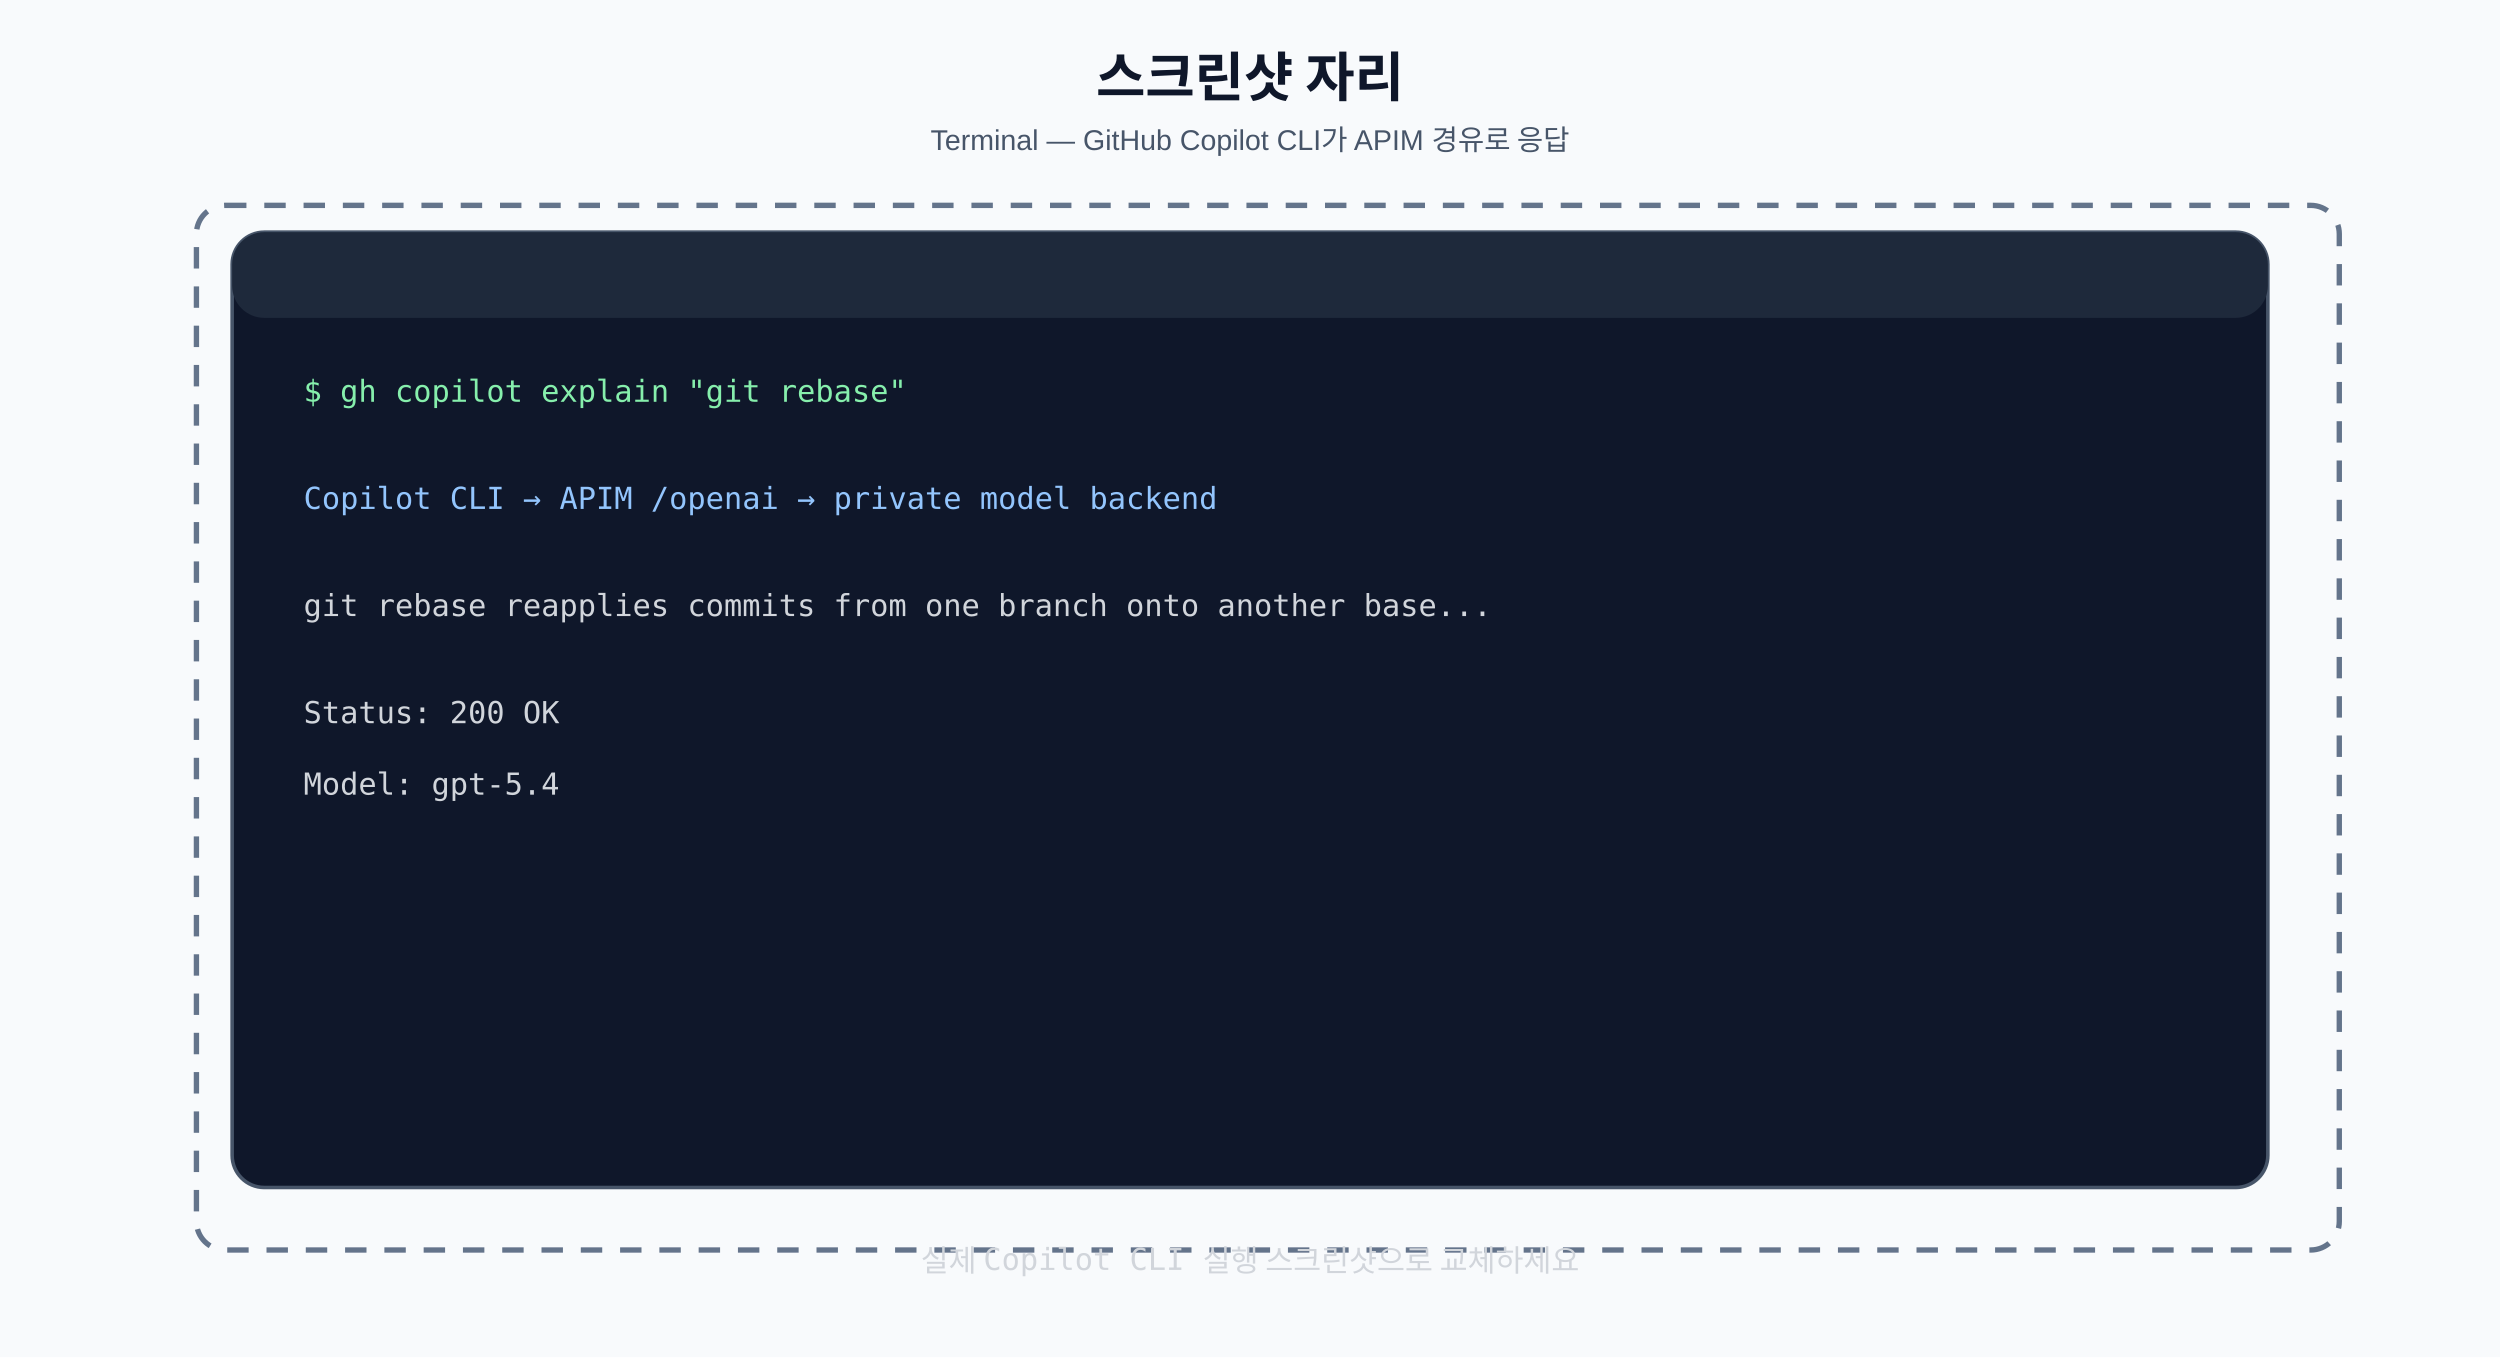
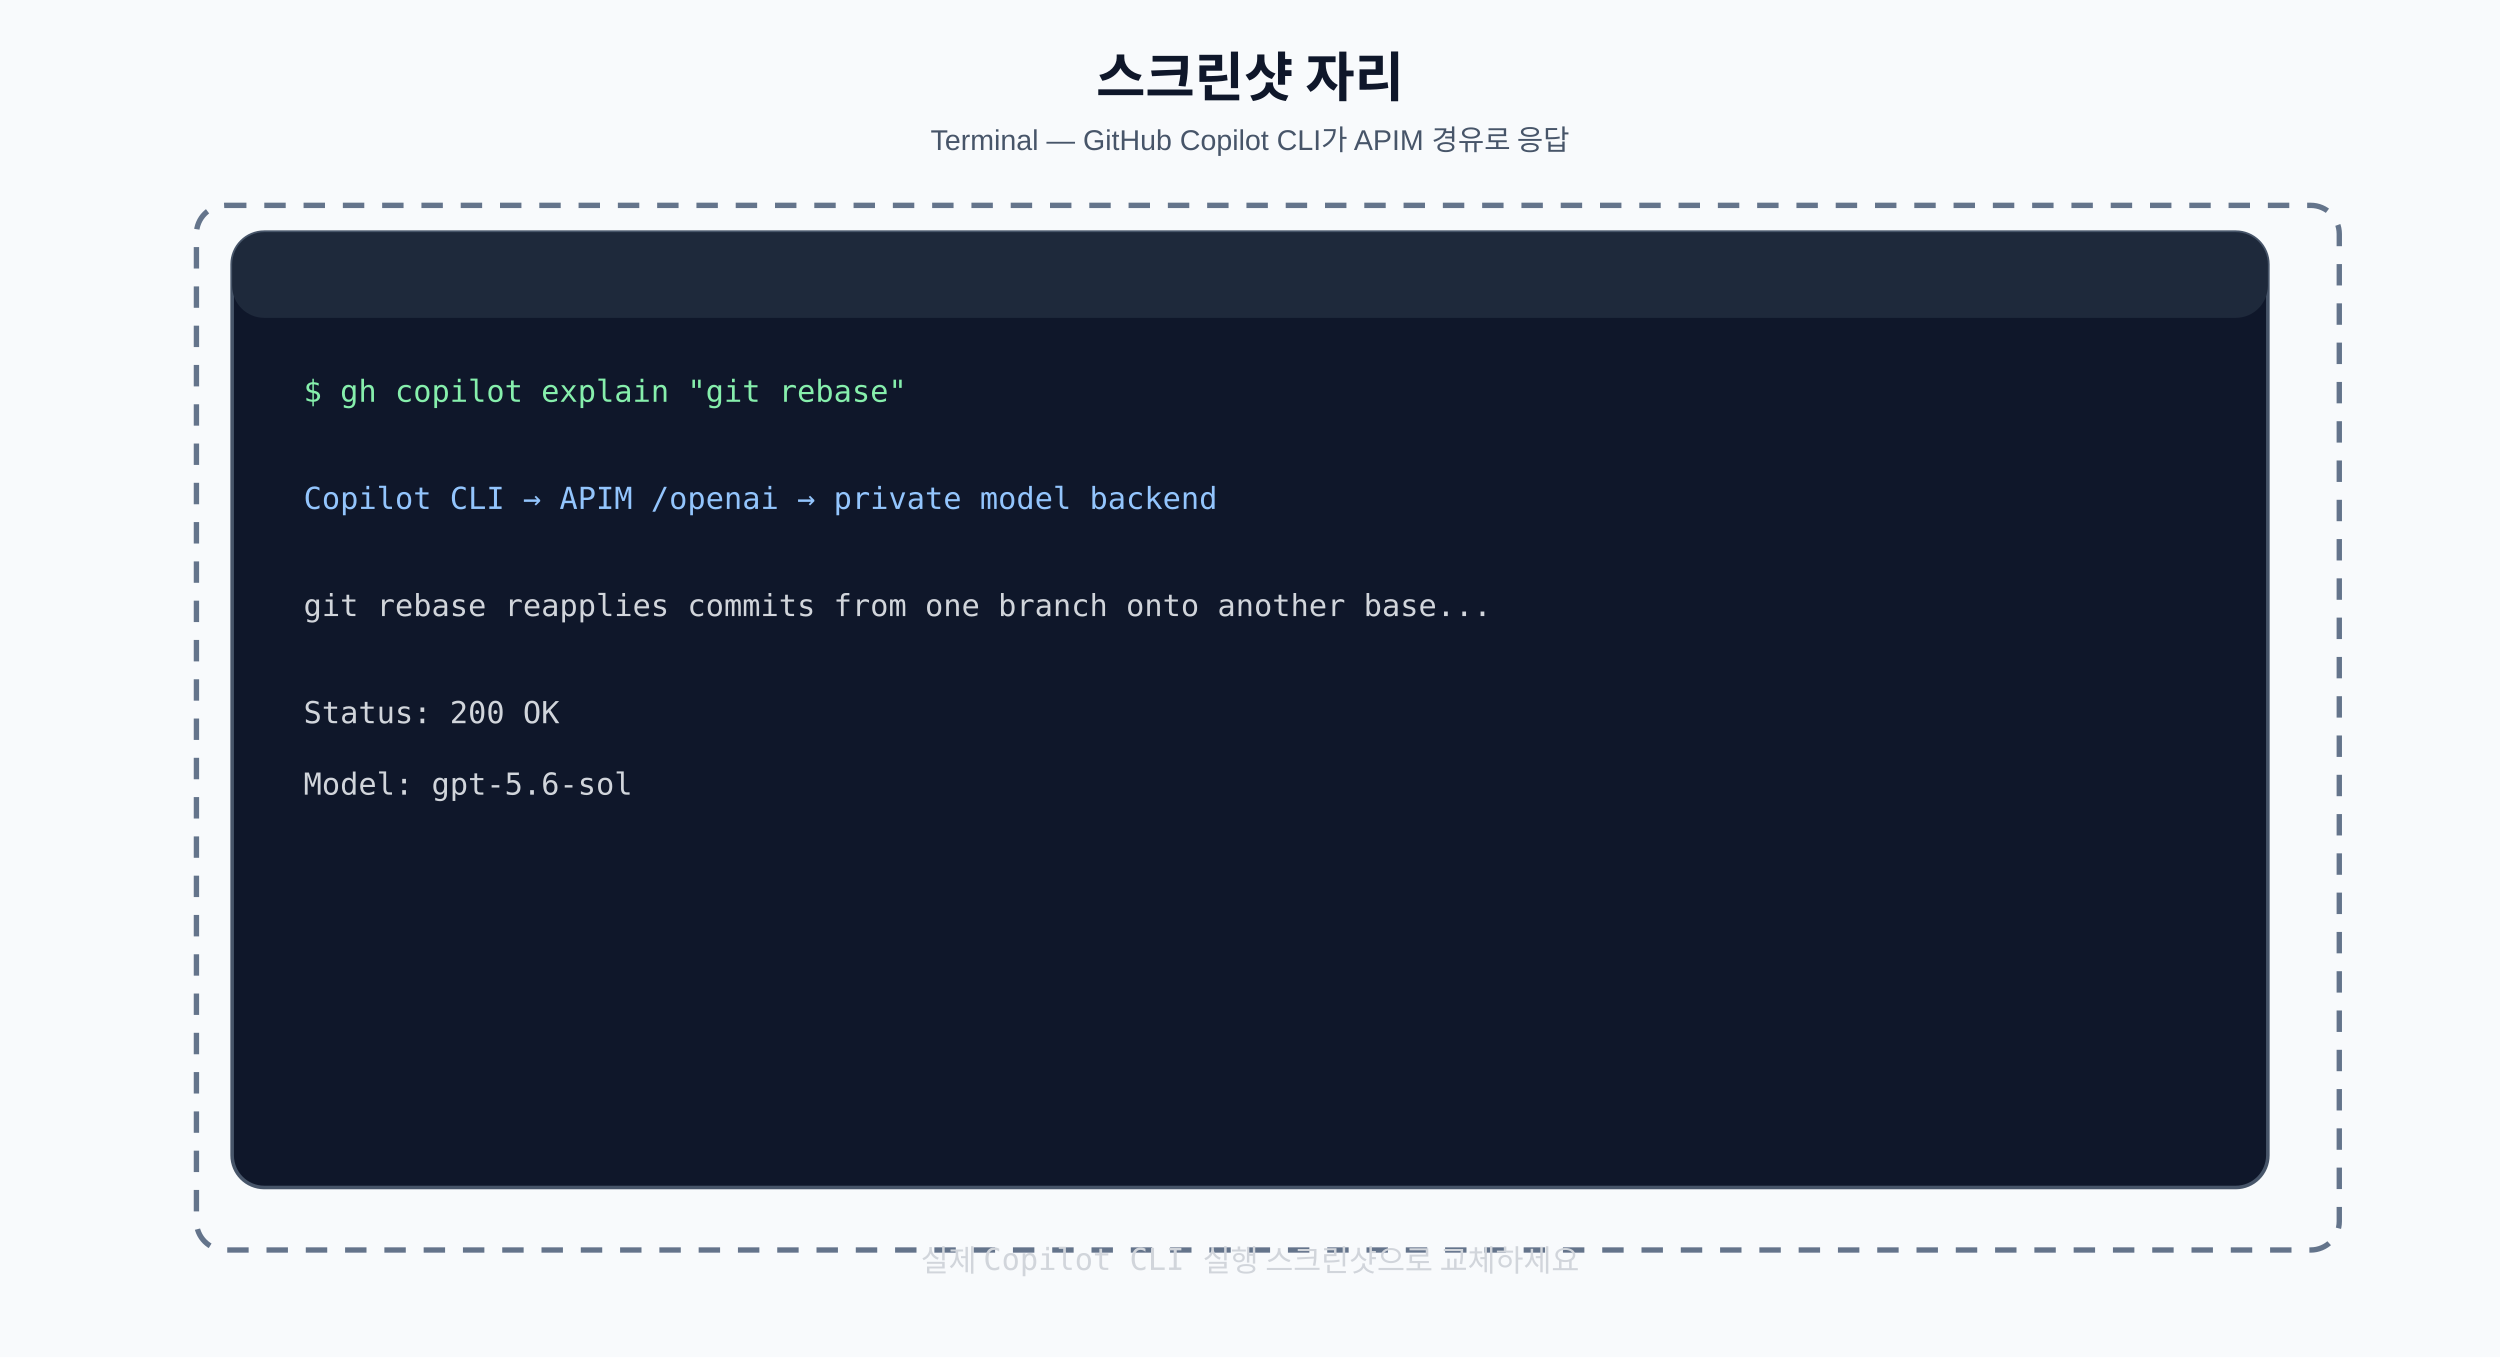
<svg xmlns="http://www.w3.org/2000/svg" width="1400" height="760" viewBox="0 0 1400 760" role="img" aria-labelledby="title desc">
  <defs>
    <style>
      .bg { fill: #f8fafc; }
      .terminal { fill: #0f172a; stroke: #475569; stroke-width: 2; rx: 18; }
      .bar { fill: #1e293b; rx: 18; }
      .dash { fill: none; stroke: #64748b; stroke-width: 3; stroke-dasharray: 12 10; rx: 16; }
      .title { font: 700 30px Segoe UI, Arial, sans-serif; fill: #0f172a; text-anchor: middle; }
      .subtitle { font: 400 16px Segoe UI, Arial, sans-serif; fill: #475569; text-anchor: middle; }
      .code { font: 400 17px Consolas, monospace; fill: #d1d5db; }
      .green { fill: #86efac; }
      .blue { fill: #93c5fd; }
      .center { text-anchor: middle; dominant-baseline: middle; }
    </style>
  </defs>
  <rect class="bg" width="1400" height="760" />
  <text class="title" x="700" y="54">스크린샷 자리</text>
  <text class="subtitle" x="700" y="84">Terminal — GitHub Copilot CLI가 APIM 경유로 응답</text>
  <rect class="terminal" x="130" y="130" width="1140" height="535" />
  <rect class="bar" x="130" y="130" width="1140" height="48" />
  <text class="code green" x="170" y="225">$ gh copilot explain "git rebase"</text>
  <text class="code blue" x="170" y="285">Copilot CLI → APIM /openai → private model backend</text>
  <text class="code" x="170" y="345">git rebase reapplies commits from one branch onto another base...</text>
  <text class="code" x="170" y="405">Status: 200 OK</text>
-   <text class="code" x="170" y="445">Model: gpt-5.4</text>
+   <text class="code" x="170" y="445">Model: gpt-5.6-sol</text>
  <rect class="dash" x="110" y="115" width="1200" height="585" />
  <text class="code center" x="700" y="706">실제 Copilot CLI 실행 스크린샷으로 교체하세요</text>
</svg>
